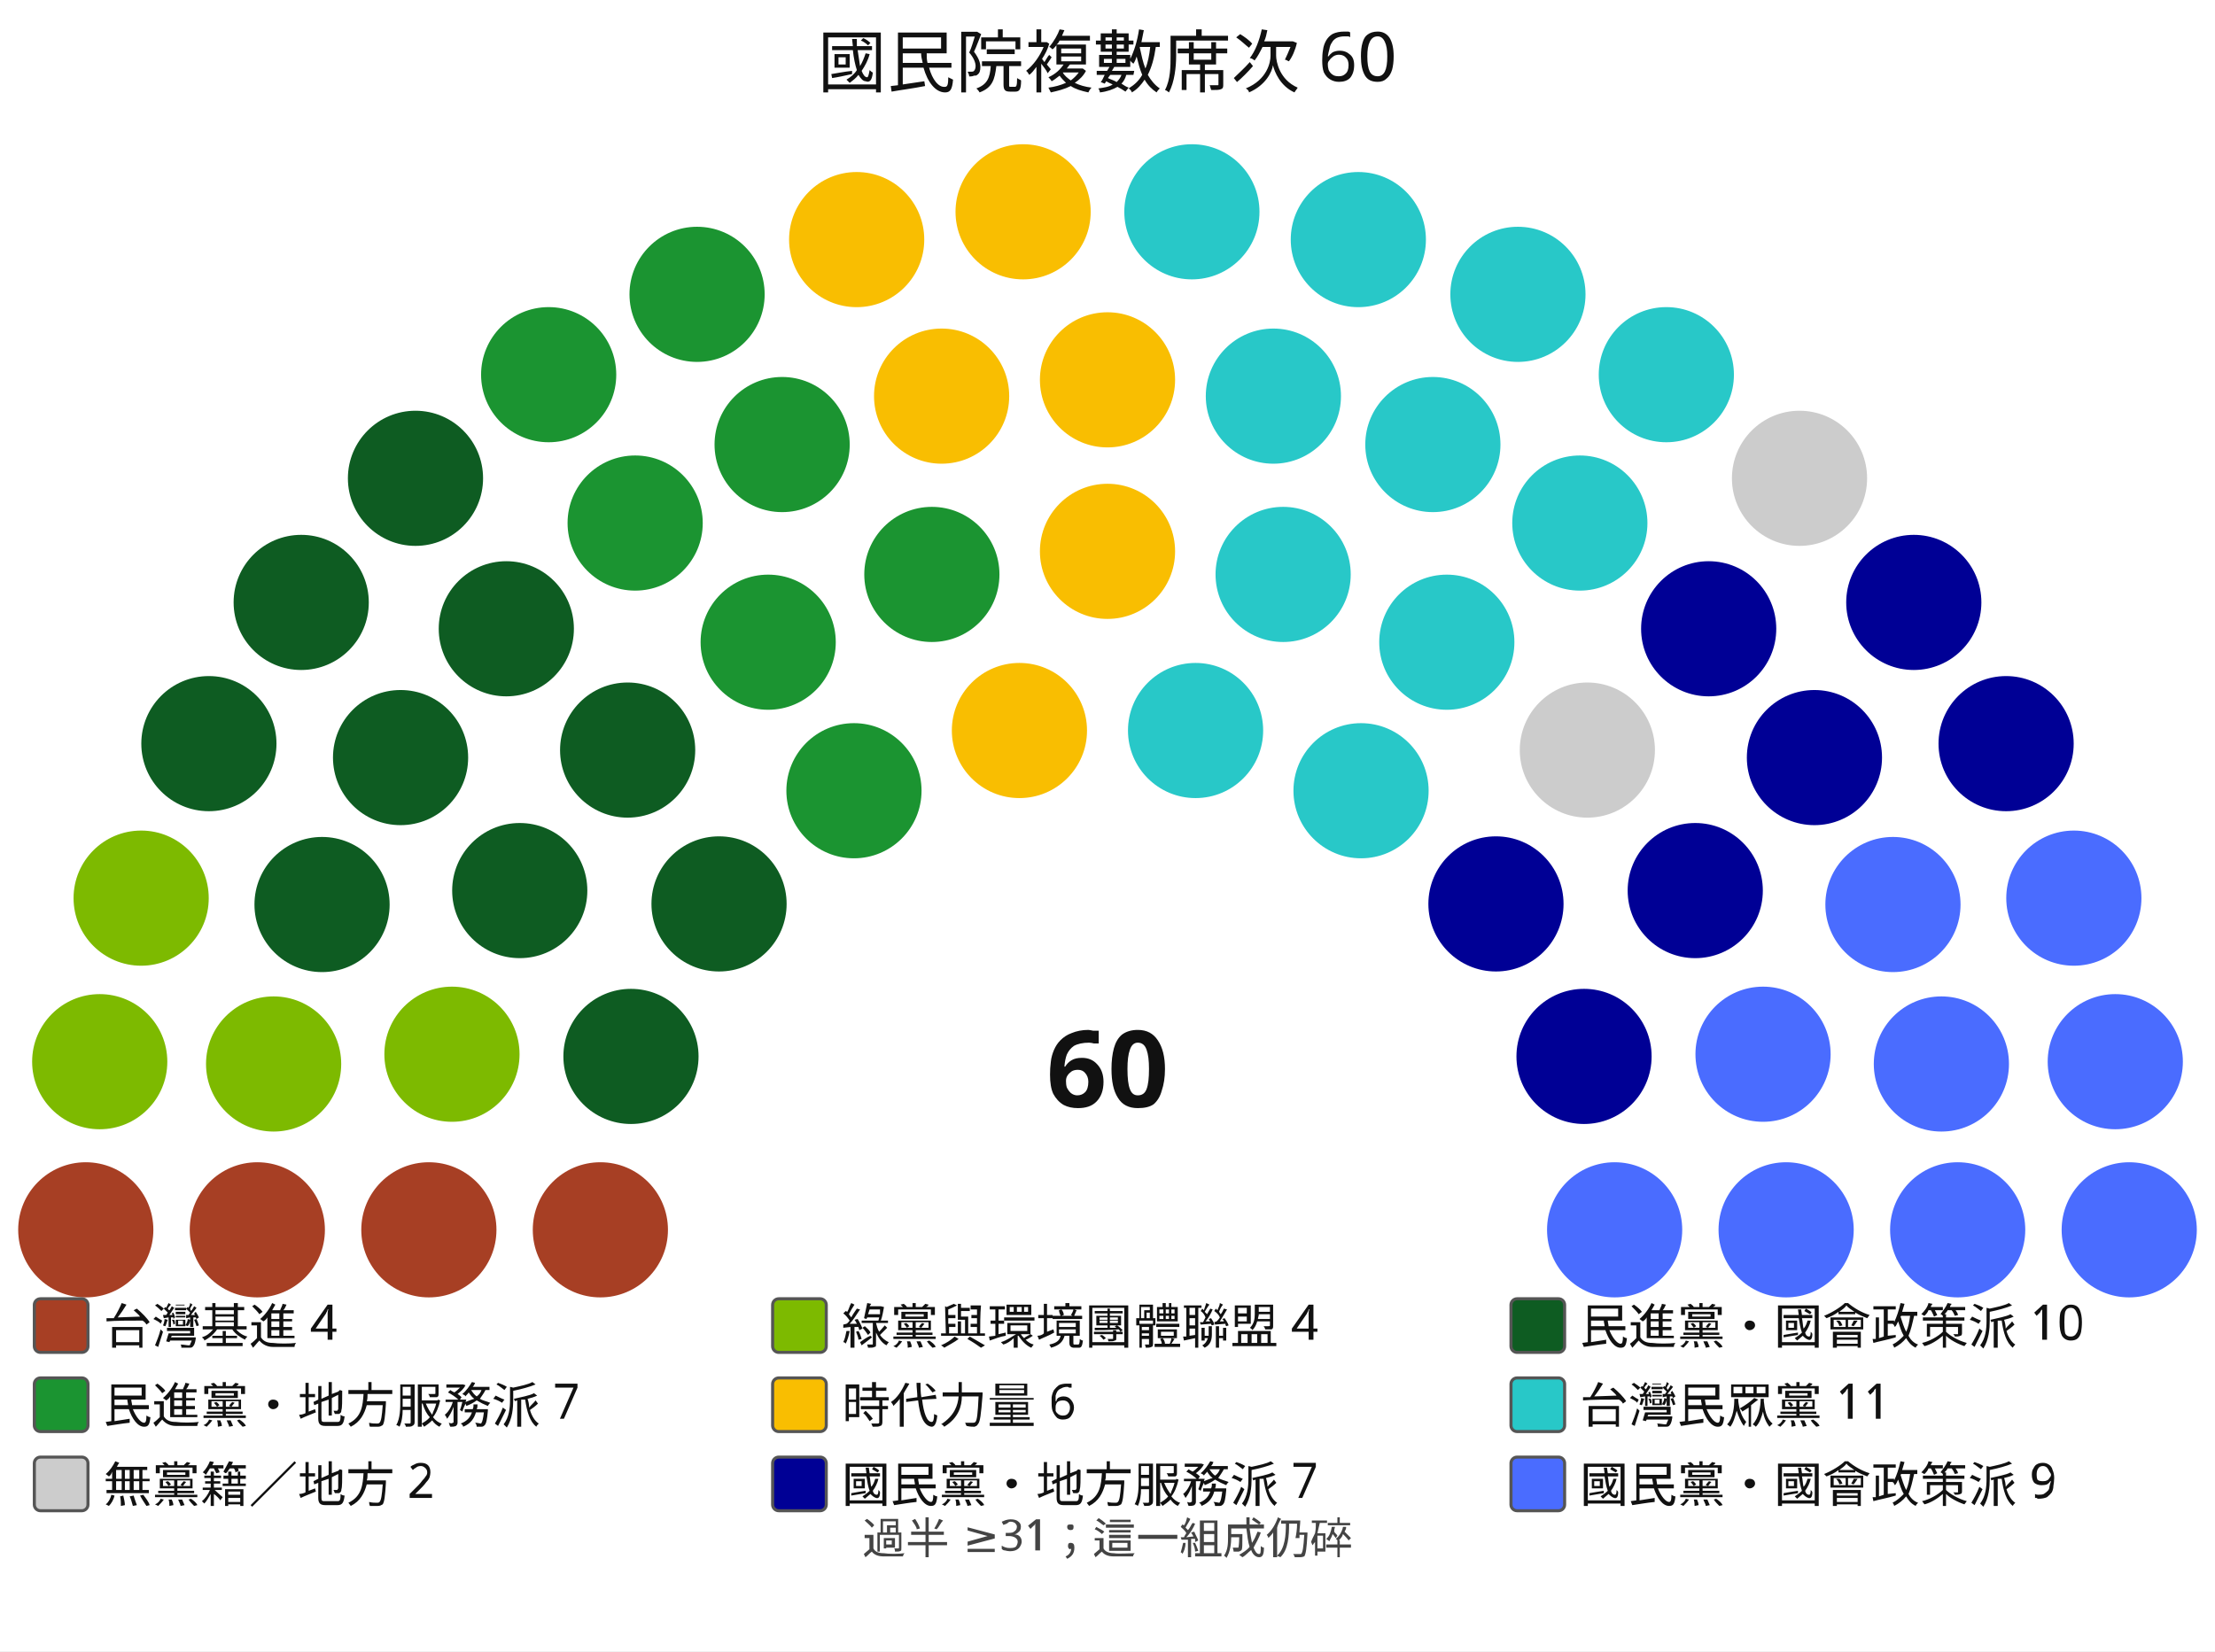
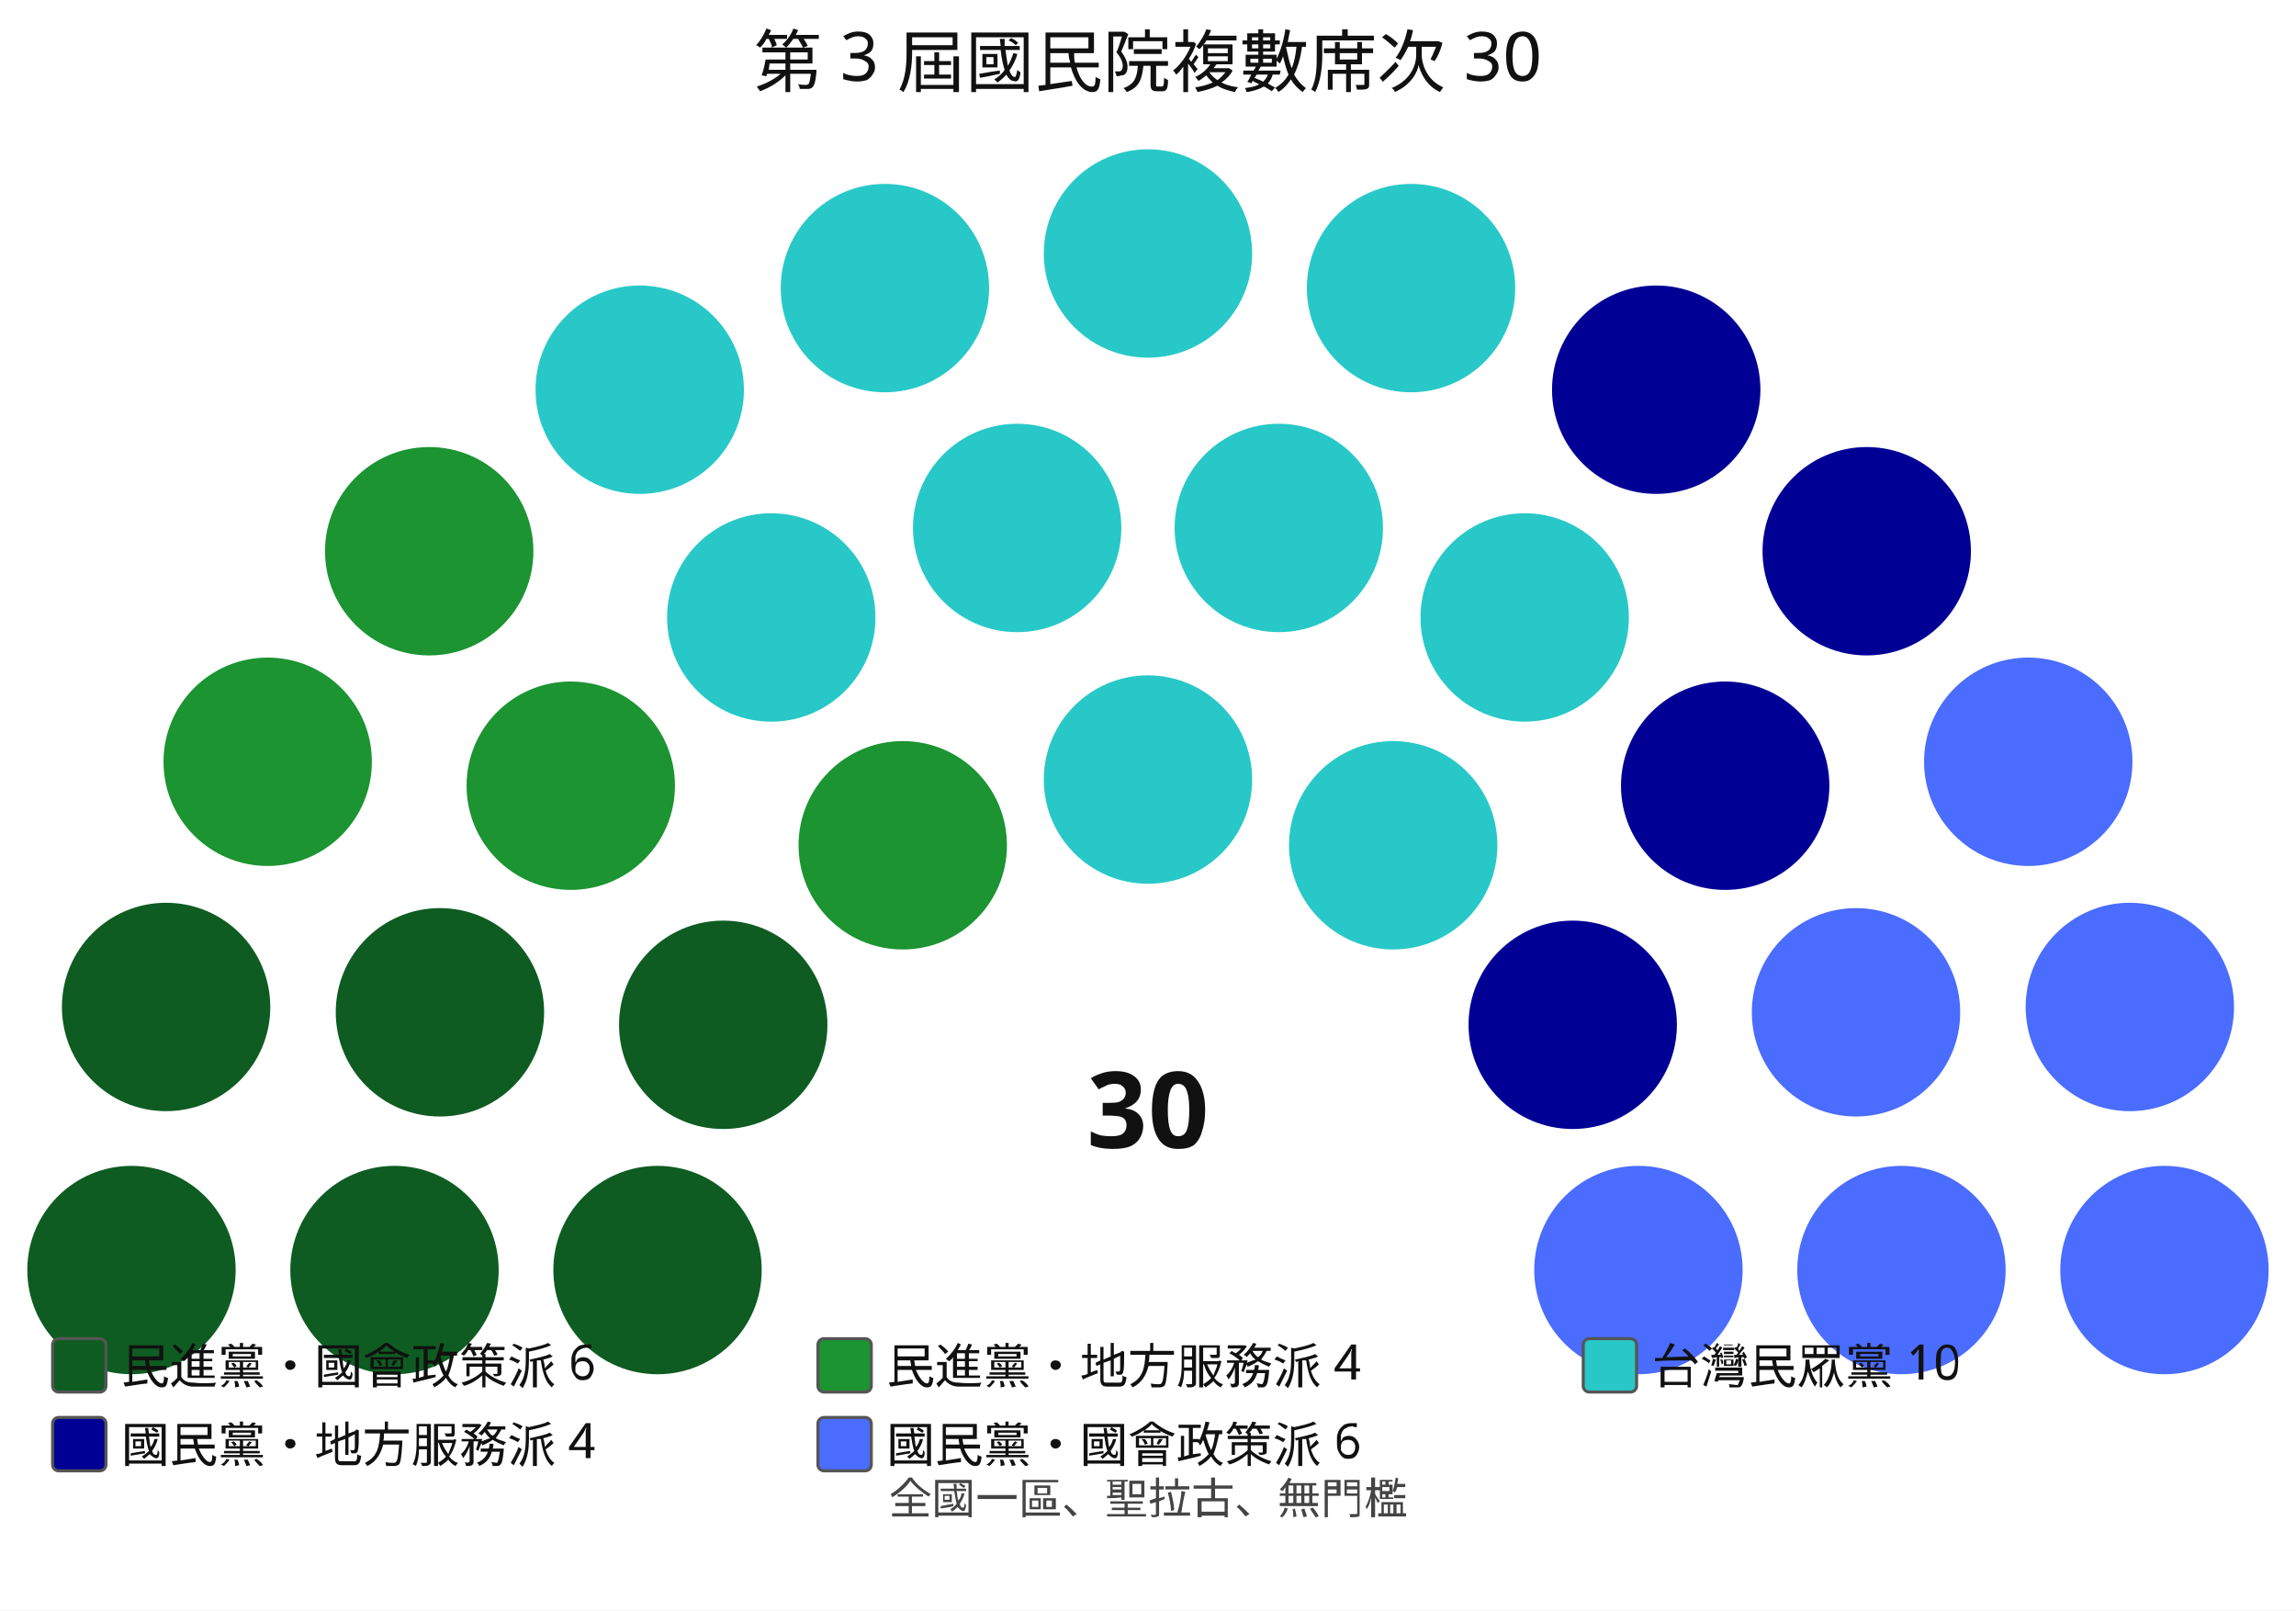
- <svg xmlns="http://www.w3.org/2000/svg" viewBox="-21.679 -24.079 43.358 32.329" role="img" aria-label="國民院複數席次 60">
-   <rect x="-21.679" y="-24.079" width="43.358" height="32.329" fill="#ffffff" />
-   <text x="0" y="-22.379" text-anchor="middle" font-family="Noto Sans, DejaVu Sans, sans-serif" font-size="1.35" fill="#111">國民院複數席次 60</text>
-   <circle cx="-20" cy="-0" r="1.343" fill="#A73F24" stroke="#ffffff" stroke-width="0.04" />
-   <circle cx="-19.727" cy="-3.292" r="1.343" fill="#7DBA00" stroke="#ffffff" stroke-width="0.04" />
-   <circle cx="-18.916" cy="-6.494" r="1.343" fill="#7DBA00" stroke="#ffffff" stroke-width="0.04" />
-   <circle cx="-17.59" cy="-9.519" r="1.343" fill="#0E5C22" stroke="#ffffff" stroke-width="0.04" />
-   <circle cx="-15.783" cy="-12.284" r="1.343" fill="#0E5C22" stroke="#ffffff" stroke-width="0.04" />
-   <circle cx="-13.546" cy="-14.714" r="1.343" fill="#0E5C22" stroke="#ffffff" stroke-width="0.04" />
-   <circle cx="-10.939" cy="-16.743" r="1.343" fill="#1B9431" stroke="#ffffff" stroke-width="0.04" />
-   <circle cx="-8.034" cy="-18.316" r="1.343" fill="#1B9431" stroke="#ffffff" stroke-width="0.04" />
-   <circle cx="-4.91" cy="-19.388" r="1.343" fill="#F9BE01" stroke="#ffffff" stroke-width="0.04" />
-   <circle cx="-1.652" cy="-19.932" r="1.343" fill="#F9BE01" stroke="#ffffff" stroke-width="0.04" />
-   <circle cx="1.652" cy="-19.932" r="1.343" fill="#28C8C8" stroke="#ffffff" stroke-width="0.04" />
-   <circle cx="4.91" cy="-19.388" r="1.343" fill="#28C8C8" stroke="#ffffff" stroke-width="0.04" />
-   <circle cx="8.034" cy="-18.316" r="1.343" fill="#28C8C8" stroke="#ffffff" stroke-width="0.04" />
-   <circle cx="10.939" cy="-16.743" r="1.343" fill="#28C8C8" stroke="#ffffff" stroke-width="0.04" />
-   <circle cx="13.546" cy="-14.714" r="1.343" fill="#CCCCCC" stroke="#ffffff" stroke-width="0.04" />
-   <circle cx="15.783" cy="-12.284" r="1.343" fill="#000095" stroke="#ffffff" stroke-width="0.04" />
-   <circle cx="17.59" cy="-9.519" r="1.343" fill="#000095" stroke="#ffffff" stroke-width="0.04" />
-   <circle cx="18.916" cy="-6.494" r="1.343" fill="#4A6CFF" stroke="#ffffff" stroke-width="0.04" />
-   <circle cx="19.727" cy="-3.292" r="1.343" fill="#4A6CFF" stroke="#ffffff" stroke-width="0.04" />
-   <circle cx="20" cy="0" r="1.343" fill="#4A6CFF" stroke="#ffffff" stroke-width="0.04" />
-   <circle cx="-16.642" cy="-0" r="1.343" fill="#A73F24" stroke="#ffffff" stroke-width="0.04" />
-   <circle cx="-16.323" cy="-3.247" r="1.343" fill="#7DBA00" stroke="#ffffff" stroke-width="0.04" />
-   <circle cx="-15.375" cy="-6.369" r="1.343" fill="#0E5C22" stroke="#ffffff" stroke-width="0.04" />
-   <circle cx="-13.838" cy="-9.246" r="1.343" fill="#0E5C22" stroke="#ffffff" stroke-width="0.04" />
-   <circle cx="-11.768" cy="-11.768" r="1.343" fill="#0E5C22" stroke="#ffffff" stroke-width="0.04" />
-   <circle cx="-9.246" cy="-13.838" r="1.343" fill="#1B9431" stroke="#ffffff" stroke-width="0.04" />
-   <circle cx="-6.369" cy="-15.375" r="1.343" fill="#1B9431" stroke="#ffffff" stroke-width="0.04" />
-   <circle cx="-3.247" cy="-16.323" r="1.343" fill="#F9BE01" stroke="#ffffff" stroke-width="0.04" />
-   <circle cx="0" cy="-16.642" r="1.343" fill="#F9BE01" stroke="#ffffff" stroke-width="0.04" />
-   <circle cx="3.247" cy="-16.323" r="1.343" fill="#28C8C8" stroke="#ffffff" stroke-width="0.04" />
-   <circle cx="6.369" cy="-15.375" r="1.343" fill="#28C8C8" stroke="#ffffff" stroke-width="0.04" />
-   <circle cx="9.246" cy="-13.838" r="1.343" fill="#28C8C8" stroke="#ffffff" stroke-width="0.04" />
-   <circle cx="11.768" cy="-11.768" r="1.343" fill="#000095" stroke="#ffffff" stroke-width="0.04" />
-   <circle cx="13.838" cy="-9.246" r="1.343" fill="#000095" stroke="#ffffff" stroke-width="0.04" />
-   <circle cx="15.375" cy="-6.369" r="1.343" fill="#4A6CFF" stroke="#ffffff" stroke-width="0.04" />
-   <circle cx="16.323" cy="-3.247" r="1.343" fill="#4A6CFF" stroke="#ffffff" stroke-width="0.04" />
-   <circle cx="16.642" cy="0" r="1.343" fill="#4A6CFF" stroke="#ffffff" stroke-width="0.04" />
-   <circle cx="-13.284" cy="-0" r="1.343" fill="#A73F24" stroke="#ffffff" stroke-width="0.04" />
-   <circle cx="-12.832" cy="-3.438" r="1.343" fill="#7DBA00" stroke="#ffffff" stroke-width="0.04" />
-   <circle cx="-11.505" cy="-6.642" r="1.343" fill="#0E5C22" stroke="#ffffff" stroke-width="0.04" />
-   <circle cx="-9.393" cy="-9.393" r="1.343" fill="#0E5C22" stroke="#ffffff" stroke-width="0.04" />
-   <circle cx="-6.642" cy="-11.505" r="1.343" fill="#1B9431" stroke="#ffffff" stroke-width="0.04" />
-   <circle cx="-3.438" cy="-12.832" r="1.343" fill="#1B9431" stroke="#ffffff" stroke-width="0.04" />
-   <circle cx="0" cy="-13.284" r="1.343" fill="#F9BE01" stroke="#ffffff" stroke-width="0.04" />
-   <circle cx="3.438" cy="-12.832" r="1.343" fill="#28C8C8" stroke="#ffffff" stroke-width="0.04" />
-   <circle cx="6.642" cy="-11.505" r="1.343" fill="#28C8C8" stroke="#ffffff" stroke-width="0.04" />
-   <circle cx="9.393" cy="-9.393" r="1.343" fill="#CCCCCC" stroke="#ffffff" stroke-width="0.04" />
-   <circle cx="11.505" cy="-6.642" r="1.343" fill="#000095" stroke="#ffffff" stroke-width="0.04" />
-   <circle cx="12.832" cy="-3.438" r="1.343" fill="#4A6CFF" stroke="#ffffff" stroke-width="0.04" />
-   <circle cx="13.284" cy="0" r="1.343" fill="#4A6CFF" stroke="#ffffff" stroke-width="0.04" />
-   <circle cx="-9.927" cy="-0" r="1.343" fill="#A73F24" stroke="#ffffff" stroke-width="0.04" />
-   <circle cx="-9.328" cy="-3.395" r="1.343" fill="#0E5C22" stroke="#ffffff" stroke-width="0.04" />
-   <circle cx="-7.604" cy="-6.381" r="1.343" fill="#0E5C22" stroke="#ffffff" stroke-width="0.04" />
-   <circle cx="-4.963" cy="-8.597" r="1.343" fill="#1B9431" stroke="#ffffff" stroke-width="0.04" />
-   <circle cx="-1.724" cy="-9.776" r="1.343" fill="#F9BE01" stroke="#ffffff" stroke-width="0.04" />
-   <circle cx="1.724" cy="-9.776" r="1.343" fill="#28C8C8" stroke="#ffffff" stroke-width="0.04" />
-   <circle cx="4.963" cy="-8.597" r="1.343" fill="#28C8C8" stroke="#ffffff" stroke-width="0.04" />
-   <circle cx="7.604" cy="-6.381" r="1.343" fill="#000095" stroke="#ffffff" stroke-width="0.04" />
-   <circle cx="9.328" cy="-3.395" r="1.343" fill="#000095" stroke="#ffffff" stroke-width="0.04" />
-   <circle cx="9.927" cy="0" r="1.343" fill="#4A6CFF" stroke="#ffffff" stroke-width="0.04" />
-   <text x="0" y="-2.400" text-anchor="middle" font-family="Noto Sans, DejaVu Sans, sans-serif" font-size="2.1" font-weight="700" fill="#111">60</text>
-   <rect x="-21.007" y="1.350" width="1.05" height="1.05" fill="#A73F24" stroke="#555" stroke-width="0.06" rx="0.12" />
-   <text x="-19.657" y="2.230" font-family="Noto Sans, DejaVu Sans, sans-serif" font-size="0.95" fill="#111">台灣基進 4</text>
-   <rect x="-6.555" y="1.350" width="1.05" height="1.05" fill="#7DBA00" stroke="#555" stroke-width="0.06" rx="0.12" />
-   <text x="-5.205" y="2.230" font-family="Noto Sans, DejaVu Sans, sans-serif" font-size="0.95" fill="#111">綠黨與環境團體聯盟 4</text>
-   <rect x="7.898" y="1.350" width="1.05" height="1.05" fill="#0E5C22" stroke="#555" stroke-width="0.06" rx="0.12" />
-   <text x="9.248" y="2.230" font-family="Noto Sans, DejaVu Sans, sans-serif" font-size="0.95" fill="#111">民進黨・國會政策派 10</text>
-   <rect x="-21.007" y="2.900" width="1.05" height="1.05" fill="#1B9431" stroke="#555" stroke-width="0.06" rx="0.12" />
-   <text x="-19.657" y="3.780" font-family="Noto Sans, DejaVu Sans, sans-serif" font-size="0.95" fill="#111">民進黨・地方服務派 7</text>
-   <rect x="-6.555" y="2.900" width="1.05" height="1.05" fill="#F9BE01" stroke="#555" stroke-width="0.06" rx="0.12" />
-   <text x="-5.205" y="3.780" font-family="Noto Sans, DejaVu Sans, sans-serif" font-size="0.95" fill="#111">時代力量 6</text>
-   <rect x="7.898" y="2.900" width="1.05" height="1.05" fill="#28C8C8" stroke="#555" stroke-width="0.06" rx="0.12" />
-   <text x="9.248" y="3.780" font-family="Noto Sans, DejaVu Sans, sans-serif" font-size="0.95" fill="#111">台灣民眾黨 11</text>
-   <rect x="-21.007" y="4.450" width="1.05" height="1.05" fill="#CCCCCC" stroke="#555" stroke-width="0.06" rx="0.12" />
-   <text x="-19.657" y="5.330" font-family="Noto Sans, DejaVu Sans, sans-serif" font-size="0.95" fill="#111">無黨籍／地方 2</text>
-   <rect x="-6.555" y="4.450" width="1.05" height="1.05" fill="#000095" stroke="#555" stroke-width="0.06" rx="0.12" />
-   <text x="-5.205" y="5.330" font-family="Noto Sans, DejaVu Sans, sans-serif" font-size="0.95" fill="#111">國民黨・地方服務派 7</text>
-   <rect x="7.898" y="4.450" width="1.05" height="1.05" fill="#4A6CFF" stroke="#555" stroke-width="0.06" rx="0.12" />
-   <text x="9.248" y="5.330" font-family="Noto Sans, DejaVu Sans, sans-serif" font-size="0.95" fill="#111">國民黨・國會政策派 9</text>
-   <text x="0" y="6.350" text-anchor="middle" font-family="Noto Sans, DejaVu Sans, sans-serif" font-size="0.85" fill="#444">過半 ≥31；這一組成仍碎</text>
+ <svg xmlns="http://www.w3.org/2000/svg" viewBox="-22.587 -24.987 45.175 31.687" role="img" aria-label="第 3 屆國民院複數席次 30">
+   <rect x="-22.587" y="-24.987" width="45.175" height="31.687" fill="#ffffff" />
+   <text x="0" y="-23.287" text-anchor="middle" font-family="Noto Sans, DejaVu Sans, sans-serif" font-size="1.35" fill="#111">第 3 屆國民院複數席次 30</text>
+   <circle cx="-20" cy="-0" r="2.07" fill="#0E5C22" stroke="#ffffff" stroke-width="0.04" />
+   <circle cx="-19.319" cy="-5.176" r="2.07" fill="#0E5C22" stroke="#ffffff" stroke-width="0.04" />
+   <circle cx="-17.32" cy="-10" r="2.07" fill="#1B9431" stroke="#ffffff" stroke-width="0.04" />
+   <circle cx="-14.142" cy="-14.142" r="2.07" fill="#1B9431" stroke="#ffffff" stroke-width="0.04" />
+   <circle cx="-10" cy="-17.32" r="2.07" fill="#28C8C8" stroke="#ffffff" stroke-width="0.04" />
+   <circle cx="-5.176" cy="-19.319" r="2.07" fill="#28C8C8" stroke="#ffffff" stroke-width="0.04" />
+   <circle cx="0" cy="-20" r="2.07" fill="#28C8C8" stroke="#ffffff" stroke-width="0.04" />
+   <circle cx="5.176" cy="-19.319" r="2.07" fill="#28C8C8" stroke="#ffffff" stroke-width="0.04" />
+   <circle cx="10" cy="-17.32" r="2.07" fill="#000095" stroke="#ffffff" stroke-width="0.04" />
+   <circle cx="14.142" cy="-14.142" r="2.07" fill="#000095" stroke="#ffffff" stroke-width="0.04" />
+   <circle cx="17.32" cy="-10" r="2.07" fill="#4A6CFF" stroke="#ffffff" stroke-width="0.04" />
+   <circle cx="19.319" cy="-5.176" r="2.07" fill="#4A6CFF" stroke="#ffffff" stroke-width="0.04" />
+   <circle cx="20" cy="0" r="2.07" fill="#4A6CFF" stroke="#ffffff" stroke-width="0.04" />
+   <circle cx="-14.825" cy="-0" r="2.07" fill="#0E5C22" stroke="#ffffff" stroke-width="0.04" />
+   <circle cx="-13.931" cy="-5.071" r="2.07" fill="#0E5C22" stroke="#ffffff" stroke-width="0.04" />
+   <circle cx="-11.357" cy="-9.529" r="2.07" fill="#1B9431" stroke="#ffffff" stroke-width="0.04" />
+   <circle cx="-7.412" cy="-12.839" r="2.07" fill="#28C8C8" stroke="#ffffff" stroke-width="0.04" />
+   <circle cx="-2.574" cy="-14.6" r="2.07" fill="#28C8C8" stroke="#ffffff" stroke-width="0.04" />
+   <circle cx="2.574" cy="-14.6" r="2.07" fill="#28C8C8" stroke="#ffffff" stroke-width="0.04" />
+   <circle cx="7.412" cy="-12.839" r="2.07" fill="#28C8C8" stroke="#ffffff" stroke-width="0.04" />
+   <circle cx="11.357" cy="-9.529" r="2.07" fill="#000095" stroke="#ffffff" stroke-width="0.04" />
+   <circle cx="13.931" cy="-5.071" r="2.07" fill="#4A6CFF" stroke="#ffffff" stroke-width="0.04" />
+   <circle cx="14.825" cy="0" r="2.07" fill="#4A6CFF" stroke="#ffffff" stroke-width="0.04" />
+   <circle cx="-9.65" cy="-0" r="2.07" fill="#0E5C22" stroke="#ffffff" stroke-width="0.04" />
+   <circle cx="-8.357" cy="-4.825" r="2.07" fill="#0E5C22" stroke="#ffffff" stroke-width="0.04" />
+   <circle cx="-4.825" cy="-8.357" r="2.07" fill="#1B9431" stroke="#ffffff" stroke-width="0.04" />
+   <circle cx="0" cy="-9.65" r="2.07" fill="#28C8C8" stroke="#ffffff" stroke-width="0.04" />
+   <circle cx="4.825" cy="-8.357" r="2.07" fill="#28C8C8" stroke="#ffffff" stroke-width="0.04" />
+   <circle cx="8.357" cy="-4.825" r="2.07" fill="#000095" stroke="#ffffff" stroke-width="0.04" />
+   <circle cx="9.65" cy="0" r="2.07" fill="#4A6CFF" stroke="#ffffff" stroke-width="0.04" />
+   <text x="0" y="-2.400" text-anchor="middle" font-family="Noto Sans, DejaVu Sans, sans-serif" font-size="2.1" font-weight="700" fill="#111">30</text>
+   <rect x="-21.552" y="1.350" width="1.05" height="1.05" fill="#0E5C22" stroke="#555" stroke-width="0.06" rx="0.12" />
+   <text x="-20.202" y="2.230" font-family="Noto Sans, DejaVu Sans, sans-serif" font-size="0.95" fill="#111">民進黨・國會政策派 6</text>
+   <rect x="-6.494" y="1.350" width="1.05" height="1.05" fill="#1B9431" stroke="#555" stroke-width="0.06" rx="0.12" />
+   <text x="-5.144" y="2.230" font-family="Noto Sans, DejaVu Sans, sans-serif" font-size="0.95" fill="#111">民進黨・地方服務派 4</text>
+   <rect x="8.564" y="1.350" width="1.05" height="1.05" fill="#28C8C8" stroke="#555" stroke-width="0.06" rx="0.12" />
+   <text x="9.914" y="2.230" font-family="Noto Sans, DejaVu Sans, sans-serif" font-size="0.95" fill="#111">台灣民眾黨 10</text>
+   <rect x="-21.552" y="2.900" width="1.05" height="1.05" fill="#000095" stroke="#555" stroke-width="0.06" rx="0.12" />
+   <text x="-20.202" y="3.780" font-family="Noto Sans, DejaVu Sans, sans-serif" font-size="0.95" fill="#111">國民黨・地方服務派 4</text>
+   <rect x="-6.494" y="2.900" width="1.05" height="1.05" fill="#4A6CFF" stroke="#555" stroke-width="0.06" rx="0.12" />
+   <text x="-5.144" y="3.780" font-family="Noto Sans, DejaVu Sans, sans-serif" font-size="0.95" fill="#111">國民黨・國會政策派 6</text>
+   <text x="0" y="4.800" text-anchor="middle" font-family="Noto Sans, DejaVu Sans, sans-serif" font-size="0.85" fill="#444">全國一區、聖拉古、無門檻</text>
</svg>
